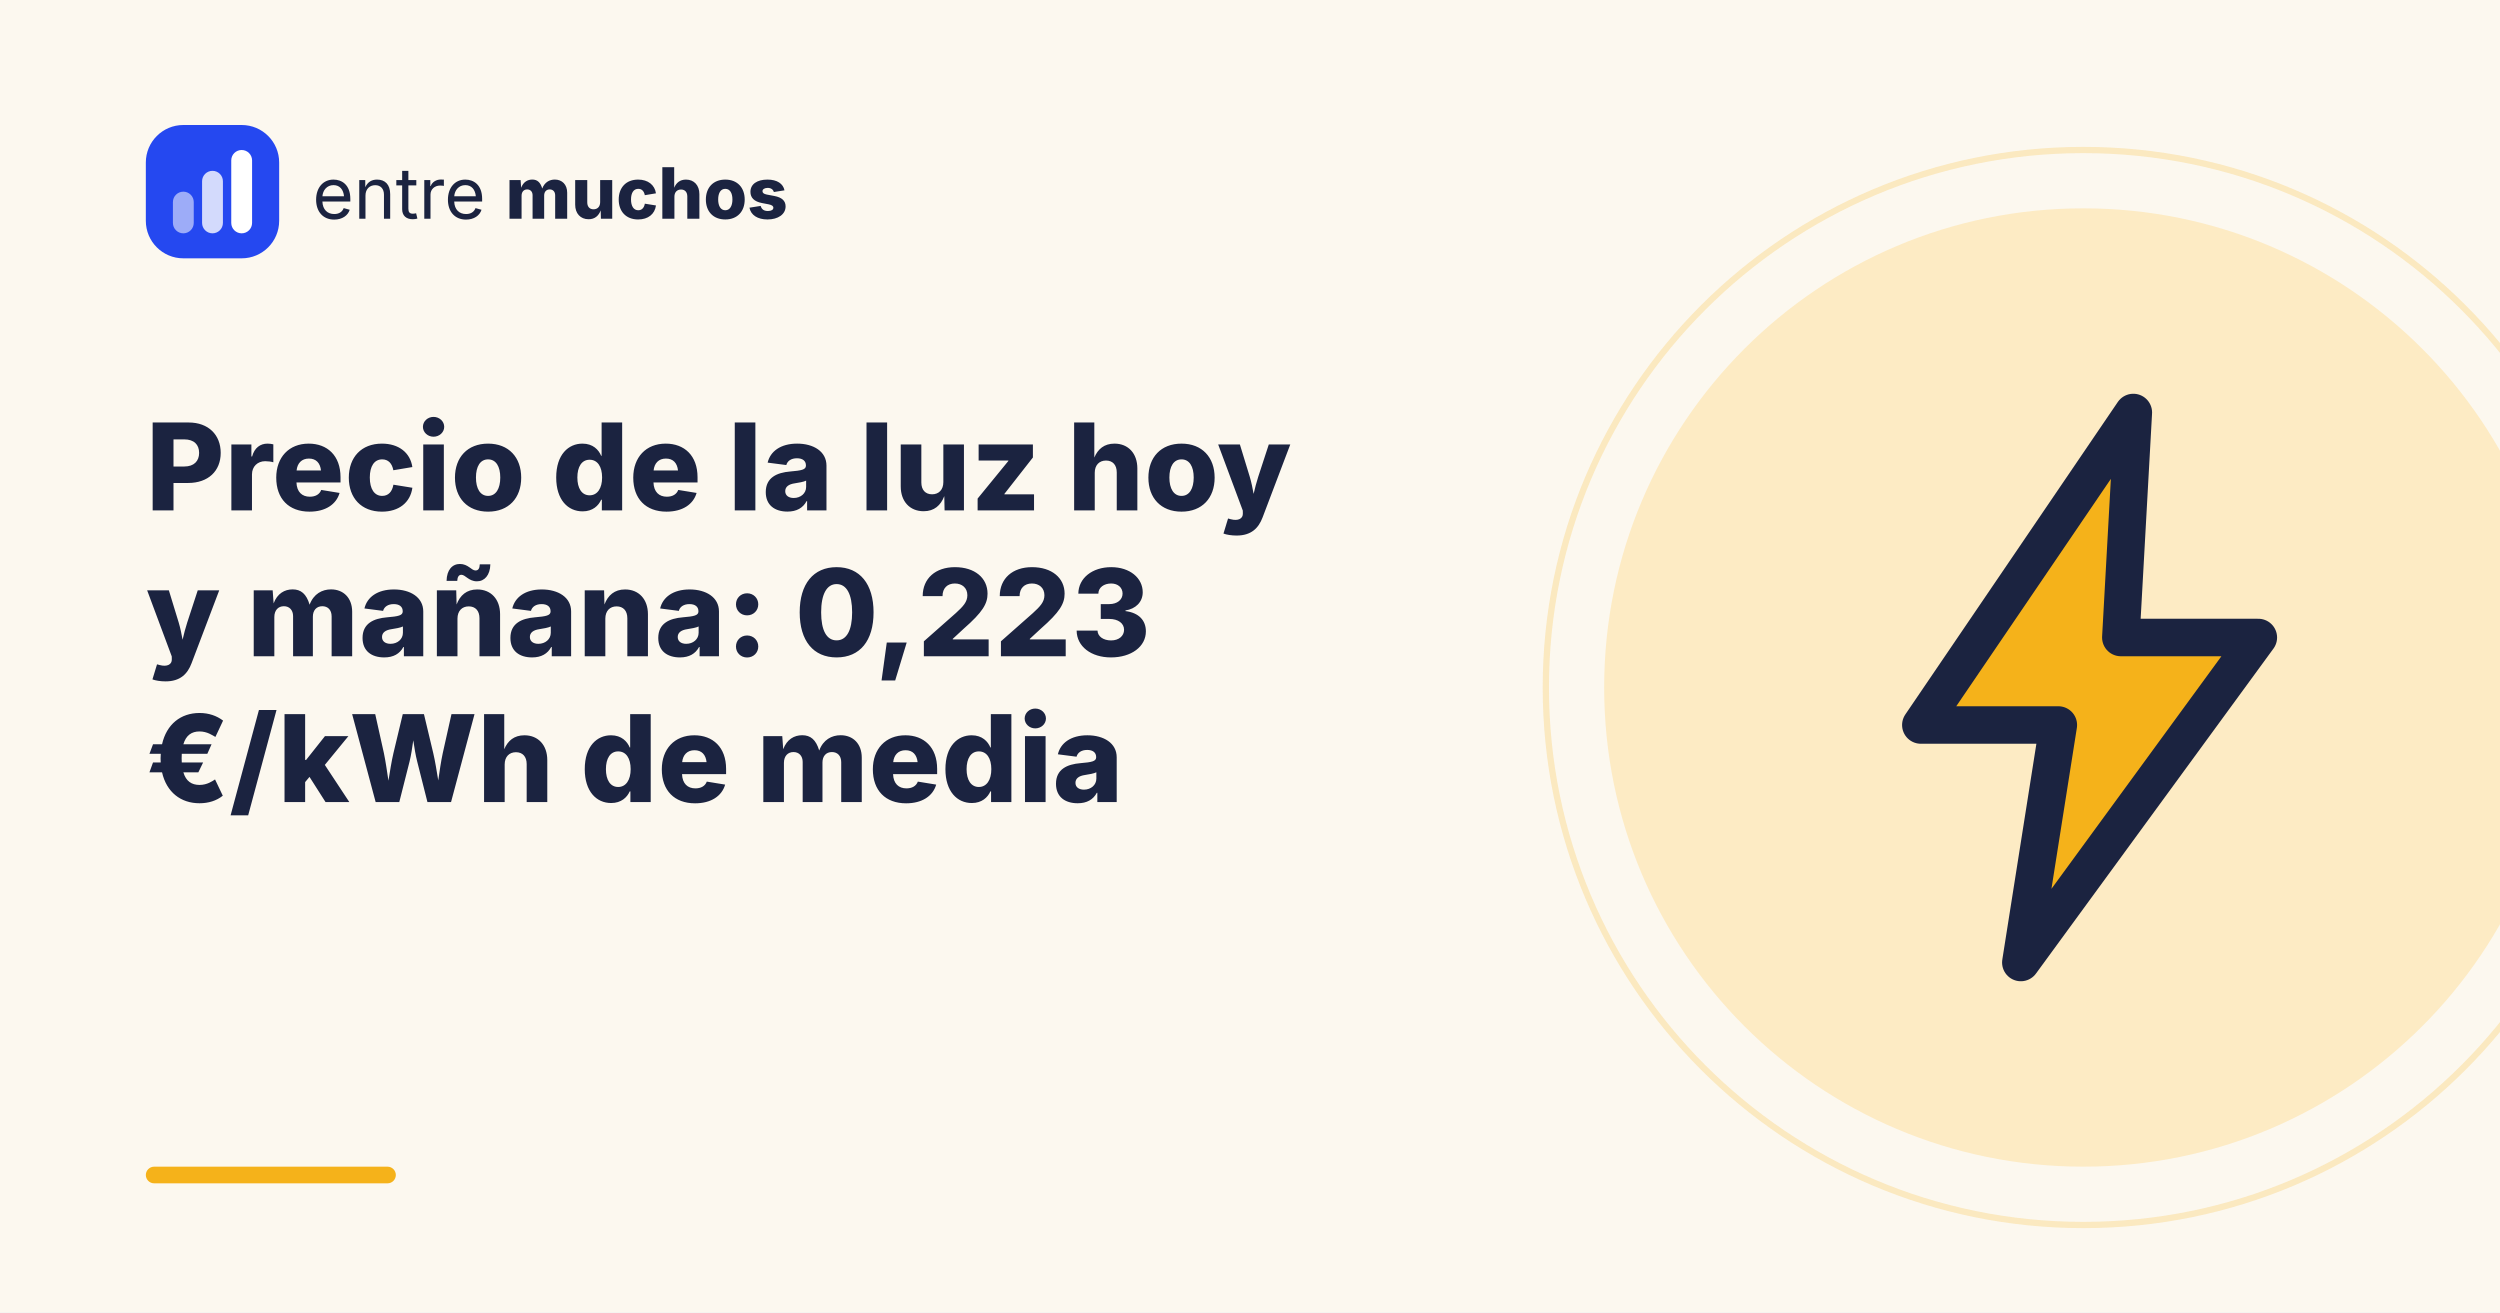
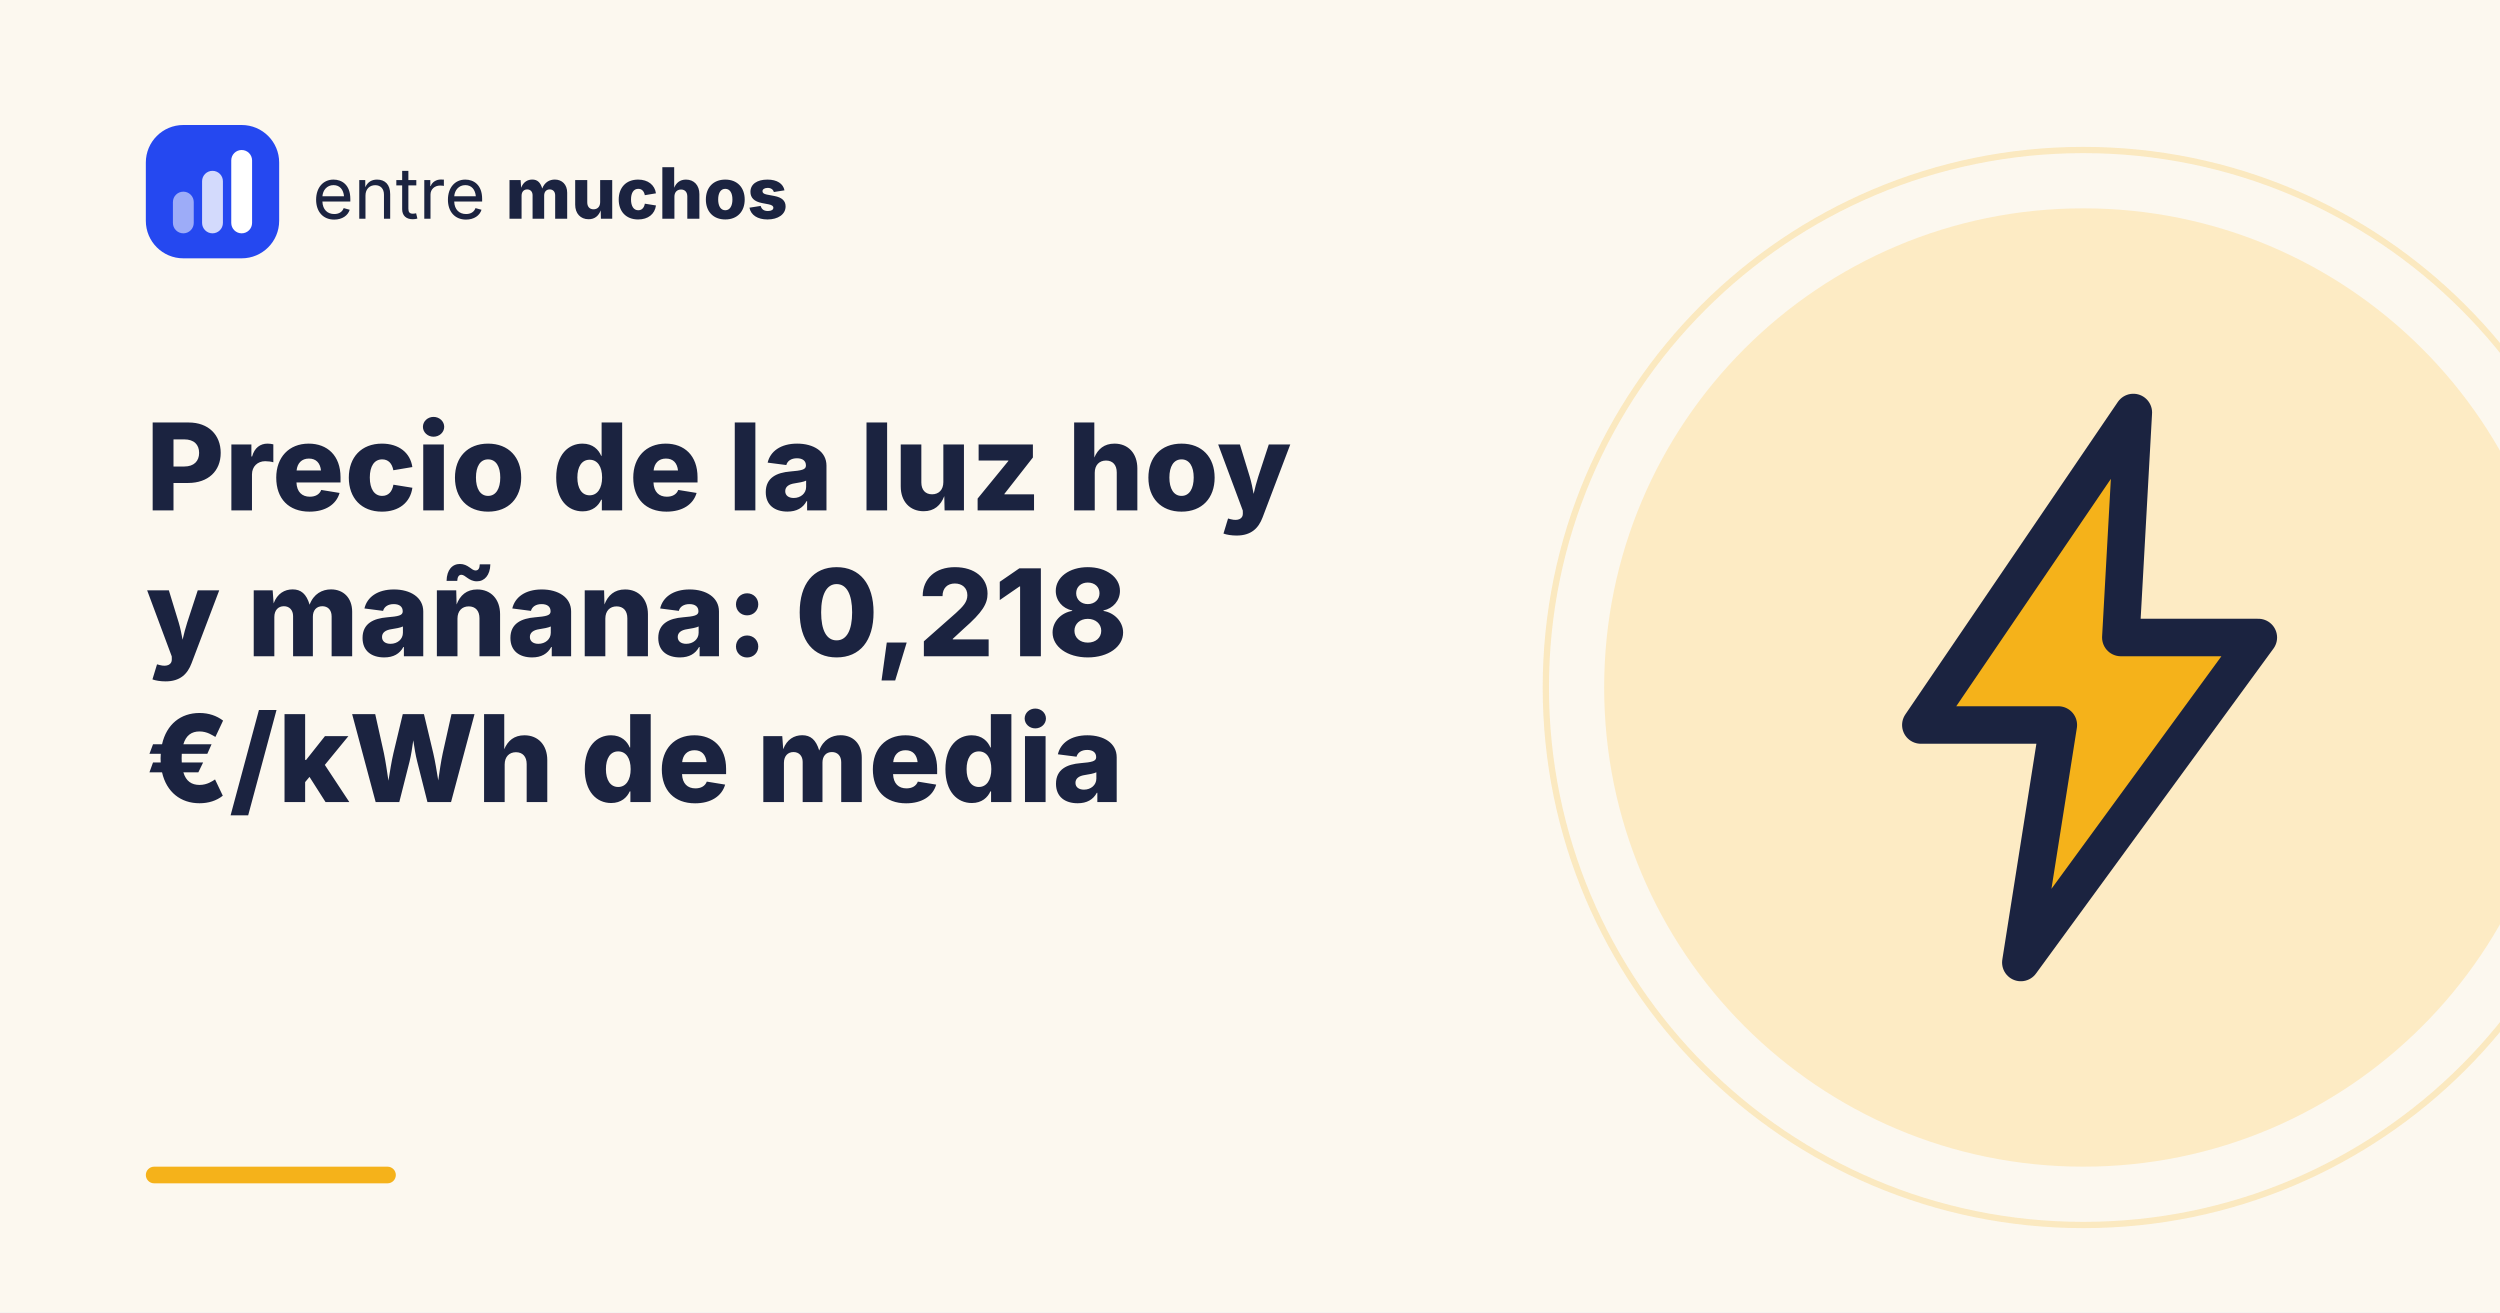
- <svg xmlns="http://www.w3.org/2000/svg" width="1200" height="630" viewBox="0 0 1200 630" role="img" aria-label="Precio de la luz hoy y mañana: 0,223 €/kWh de media">
+ <svg xmlns="http://www.w3.org/2000/svg" width="1200" height="630" viewBox="0 0 1200 630" role="img" aria-label="Precio de la luz hoy y mañana: 0,218 €/kWh de media">
  <rect width="1200" height="630" fill="#fcf8ef" />
  <circle cx="1000" cy="330" r="230" fill="#fdebc4" />
  <circle cx="1000" cy="330" r="258" fill="none" stroke="#f5b21a" stroke-opacity=".22" stroke-width="3" />
  <g transform="translate(850 180) scale(3)">
    <path d="M58 6 24 56h22l-6 38 38-52H56z" fill="#f5b21a" stroke="#1b2340" stroke-width="6" stroke-linejoin="round" />
  </g>
  <rect x="70" y="60" width="64" height="64" rx="18" fill="#2548f0" />
  <rect x="83" y="92" width="10" height="20" rx="5" fill="#fff" fill-opacity=".55" />
  <rect x="97" y="82" width="10" height="30" rx="5" fill="#fff" fill-opacity=".8" />
  <rect x="111" y="72" width="10" height="40" rx="5" fill="#fff" />
  <text x="150" y="105" font-family="Inter,Helvetica,Arial,sans-serif" font-size="34" fill="#1b2340">entre <tspan font-weight="800">muchos</tspan>
  </text>
  <text font-family="Inter,Helvetica,Arial,sans-serif" font-size="58" font-weight="800" fill="#1b2340">
    <tspan x="70" y="245">Precio de la luz hoy</tspan>
-     <tspan x="70" y="315">y mañana: 0,223</tspan>
+     <tspan x="70" y="315">y mañana: 0,218</tspan>
    <tspan x="70" y="385">€/kWh de media</tspan>
  </text>
  <rect x="70" y="560" width="120" height="8" rx="4" fill="#f5b21a" />
</svg>
